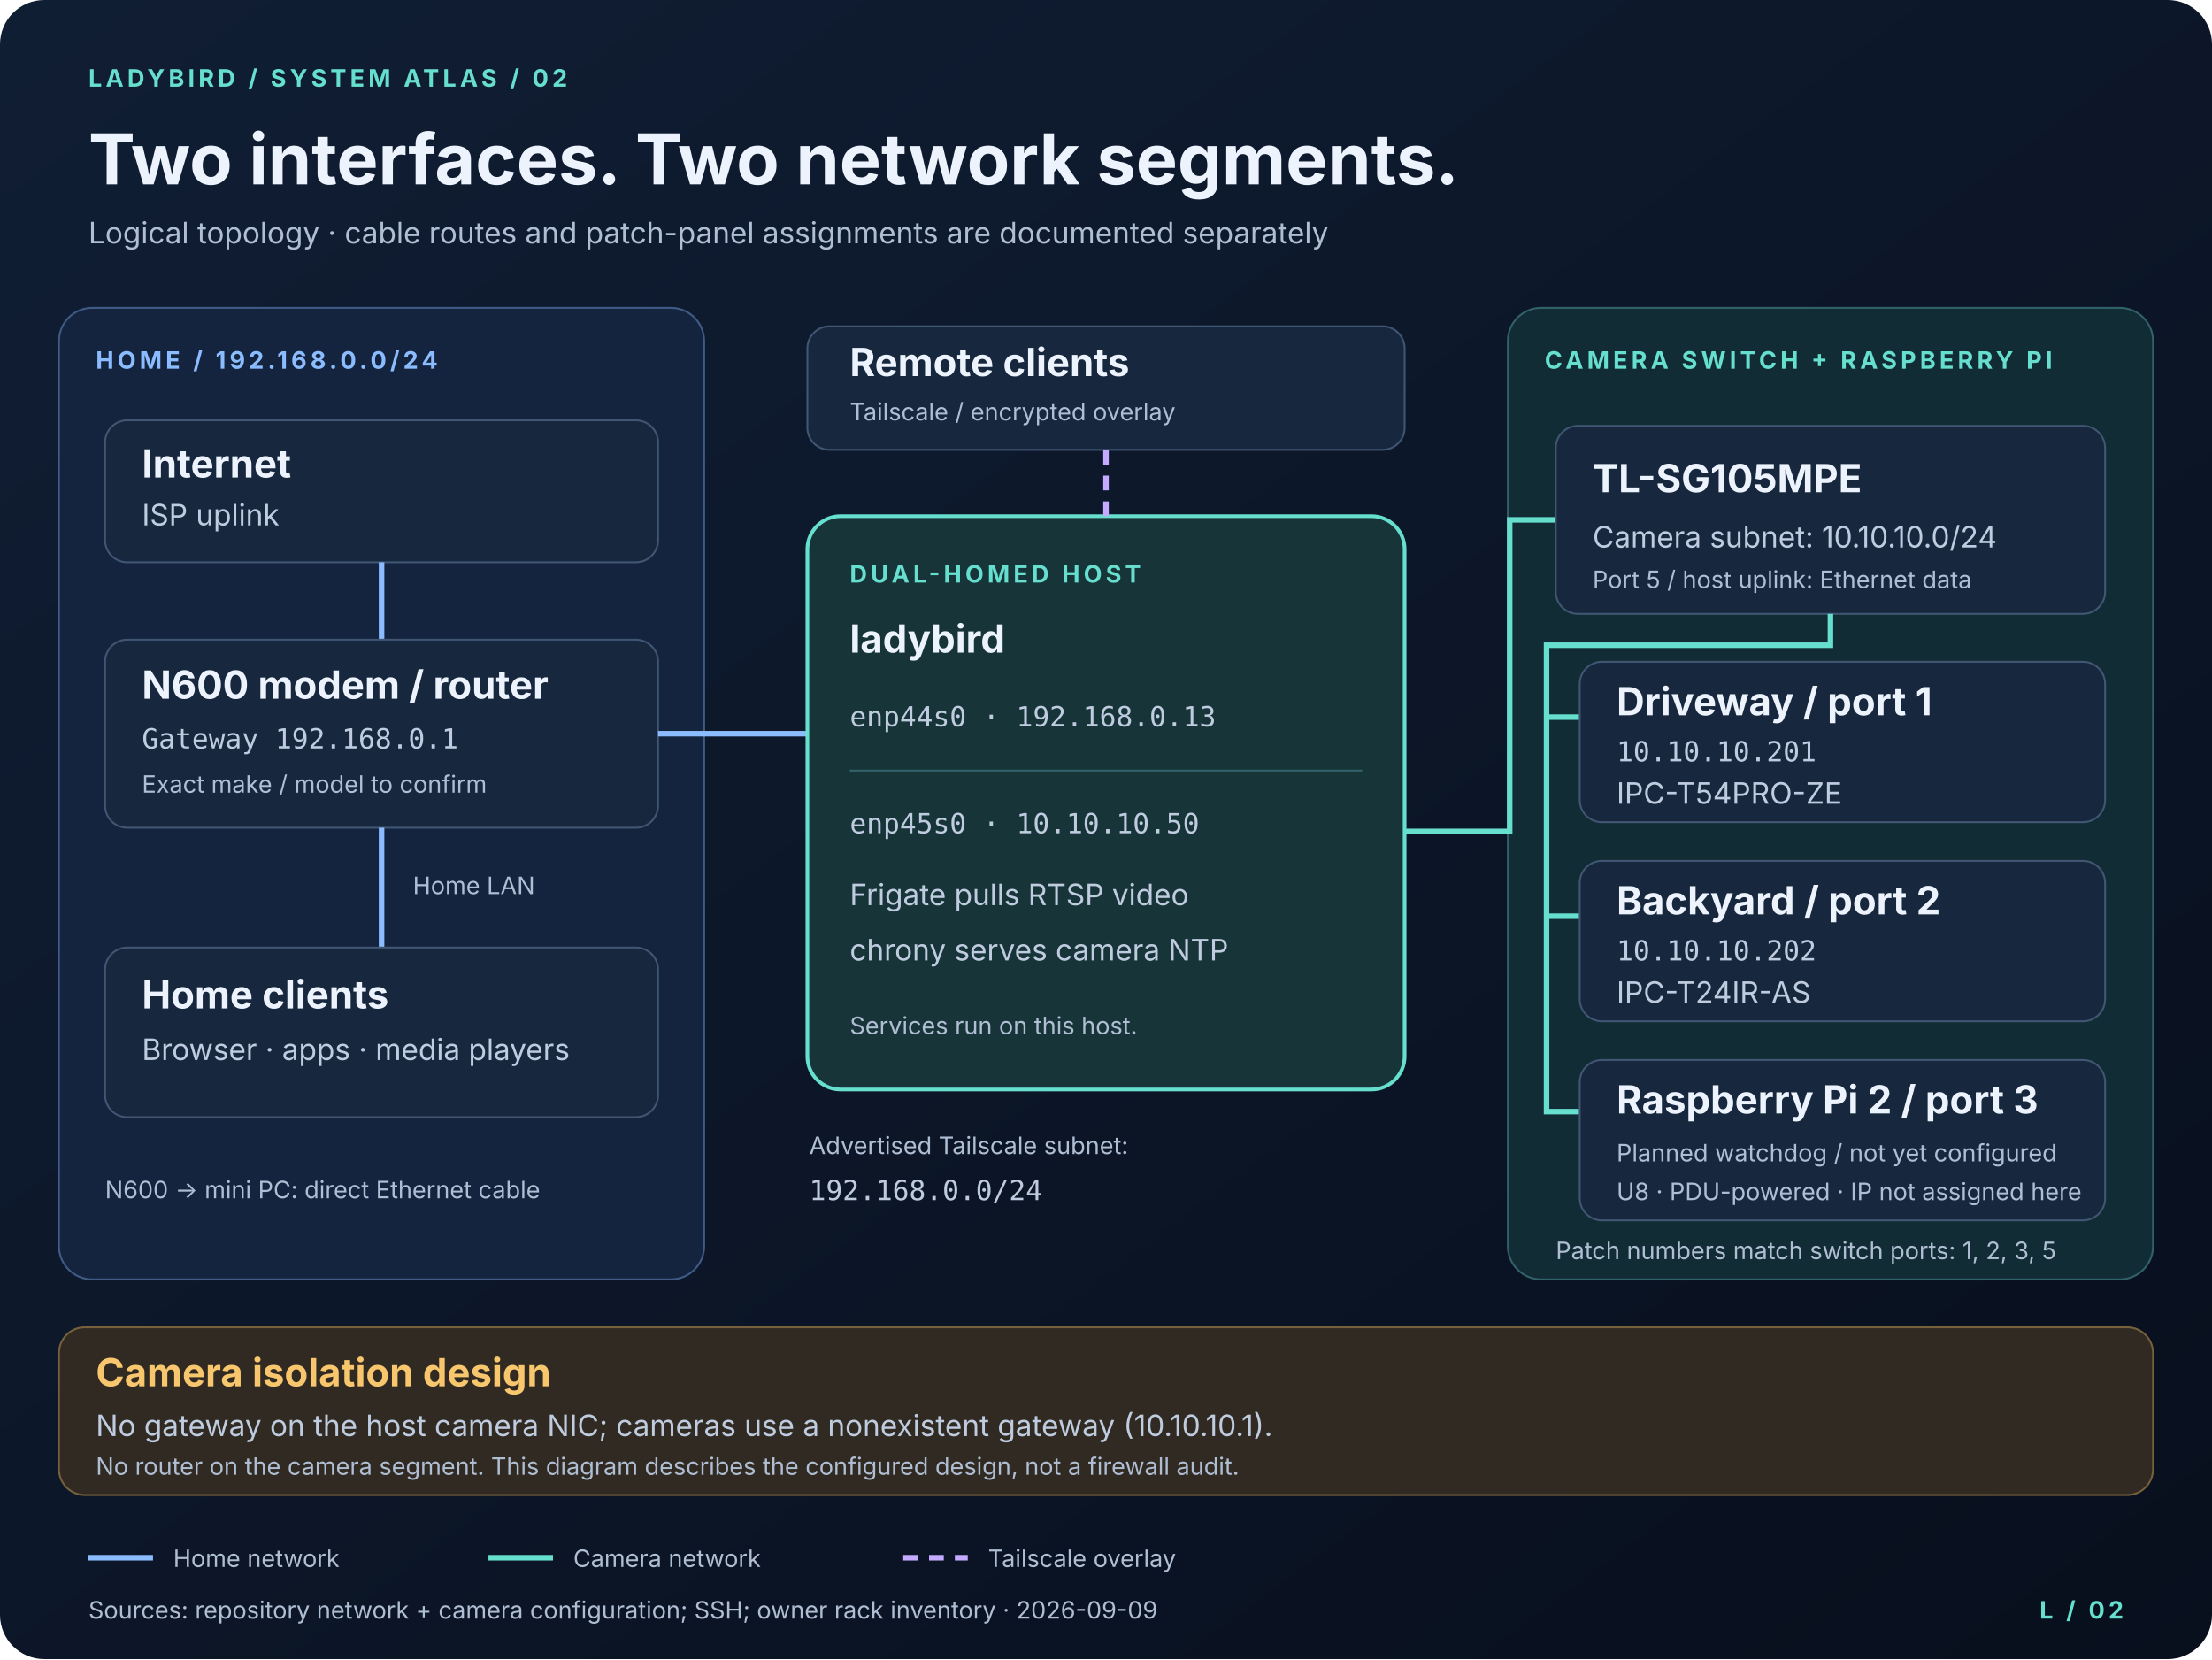
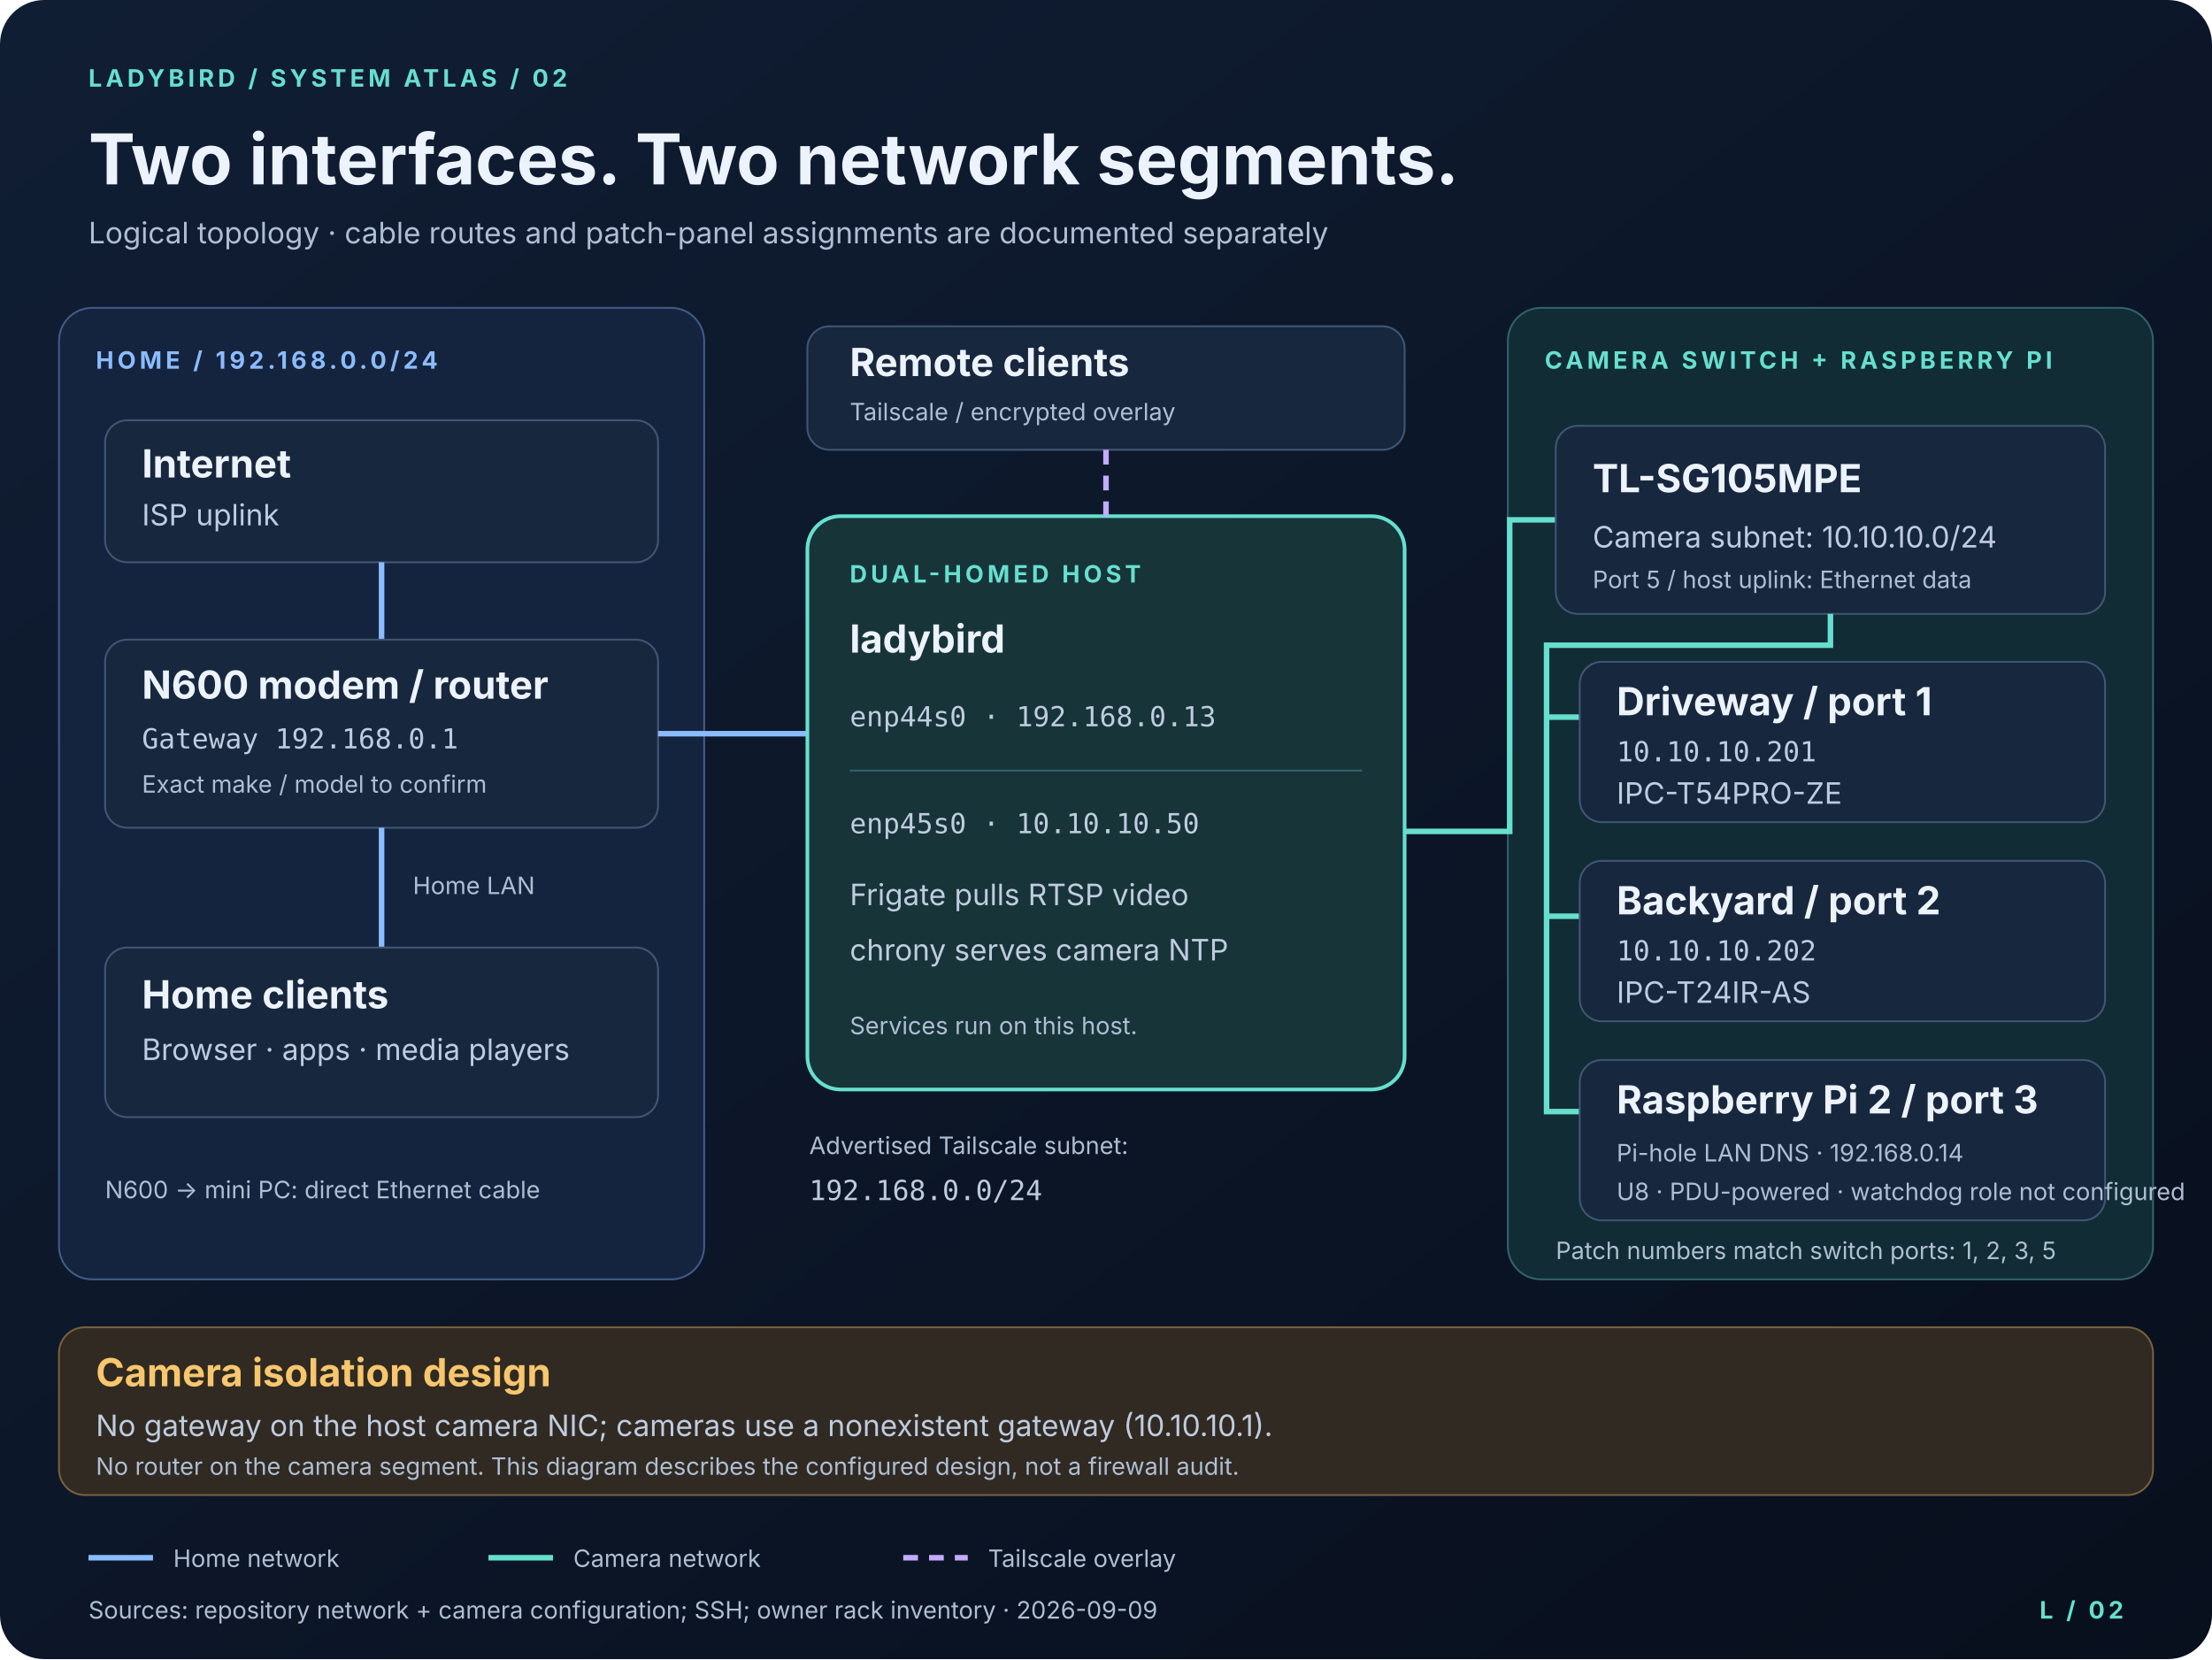
<svg xmlns="http://www.w3.org/2000/svg" width="1200" height="900" viewBox="0 0 1200 900" role="img" aria-labelledby="title desc">
  <defs>
    <linearGradient id="bg" x2="1" y2="1">
      <stop stop-color="#101e34" />
      <stop offset="1" stop-color="#080f1d" />
    </linearGradient>
    <style>text{font-family:Inter,"Segoe UI",Arial,sans-serif;fill:#edf3fc}.eyebrow{font-size:13px;font-weight:700;letter-spacing:2px;fill:#66dfcf}.title{font-size:38px;font-weight:700}.sub{font-size:16px;fill:#afbed3}.label{font-size:21px;font-weight:650}.body{font-size:16px;fill:#bfccdf}.mono{font:15px Consolas,monospace;fill:#bfccdf}.small{font-size:13px;fill:#afbed3}.card{fill:#17273e;stroke:#405673}.lan{fill:none;stroke:#8bbcff;stroke-width:3}.poe{fill:none;stroke:#66dfcf;stroke-width:3}.overlay{fill:none;stroke:#c4abff;stroke-width:3;stroke-dasharray:8 6}</style>
  </defs>
  <rect width="1200" height="900" rx="24" fill="url(#bg)" />
  <text x="48" y="47" class="eyebrow">LADYBIRD / SYSTEM ATLAS / 02</text>
  <text x="48" y="100" class="title">Two interfaces. Two network segments.</text>
  <text x="48" y="132" class="sub">Logical topology · cable routes and patch-panel assignments are documented separately</text>
  <rect x="32" y="167" width="350" height="527" rx="18" fill="#15243e" stroke="#405b86" />
  <text x="52" y="200" class="eyebrow" style="fill:#8bbcff">HOME / 192.168.0.0/24</text>
  <rect x="57" y="228" width="300" height="77" rx="12" class="card" />
  <text x="77" y="259" class="label">Internet</text>
  <text x="77" y="285" class="body">ISP uplink</text>
  <path d="M207 305v42" class="lan" />
  <rect x="57" y="347" width="300" height="102" rx="12" class="card" />
  <text x="77" y="379" class="label">N600 modem / router</text>
  <text x="77" y="406" class="mono">Gateway 192.168.0.1</text>
  <text x="77" y="430" class="small">Exact make / model to confirm</text>
  <path d="M207 449v65" class="lan" />
  <text x="224" y="485" class="small">Home LAN</text>
  <rect x="57" y="514" width="300" height="92" rx="12" class="card" />
  <text x="77" y="547" class="label">Home clients</text>
  <text x="77" y="575" class="body">Browser · apps · media players</text>
  <text x="57" y="650" class="small">N600 → mini PC: direct Ethernet cable</text>
  <path d="M357 398h81" class="lan" />
  <rect x="438" y="280" width="324" height="311" rx="18" fill="#173439" stroke="#66dfcf" stroke-width="2" />
  <text x="461" y="316" class="eyebrow">DUAL-HOMED HOST</text>
  <text x="461" y="354" class="label">ladybird</text>
  <text x="461" y="394" class="mono">enp44s0 · 192.168.0.13</text>
  <path d="M461 418h278" stroke="#326269" />
  <text x="461" y="452" class="mono">enp45s0 · 10.10.10.50</text>
  <text x="461" y="491" class="body">Frigate pulls RTSP video</text>
  <text x="461" y="521" class="body">chrony serves camera NTP</text>
  <text x="461" y="561" class="small">Services run on this host.</text>
  <rect x="818" y="167" width="350" height="527" rx="18" fill="#112c34" stroke="#326269" />
  <text x="838" y="200" class="eyebrow">CAMERA SWITCH + RASPBERRY PI</text>
  <path d="M762 451h57v-169h25" class="poe" />
  <rect x="844" y="231" width="298" height="102" rx="12" class="card" />
  <text x="864" y="267" class="label">TL-SG105MPE</text>
  <text x="864" y="297" class="body">Camera subnet: 10.10.10.0/24</text>
  <text x="864" y="319" class="small">Port 5 / host uplink: Ethernet data</text>
  <path d="M993 333v17h-154v253h18M839 389h18M839 497h18" class="poe" />
  <rect x="857" y="359" width="285" height="87" rx="12" class="card" />
  <text x="877" y="388" class="label">Driveway / port 1</text>
  <text x="877" y="413" class="mono">10.10.10.201</text>
  <text x="877" y="436" class="body">IPC-T54PRO-ZE</text>
  <rect x="857" y="467" width="285" height="87" rx="12" class="card" />
  <text x="877" y="496" class="label">Backyard / port 2</text>
  <text x="877" y="521" class="mono">10.10.10.202</text>
  <text x="877" y="544" class="body">IPC-T24IR-AS</text>
  <rect x="857" y="575" width="285" height="87" rx="12" class="card" />
  <text x="877" y="604" class="label">Raspberry Pi 2 / port 3</text>
-   <text x="877" y="630" class="small">Planned watchdog / not yet configured</text>
-   <text x="877" y="651" class="small">U8 · PDU-powered · IP not assigned here</text>
+   <text x="877" y="630" class="small">Pi-hole LAN DNS · 192.168.0.14</text>
+   <text x="877" y="651" class="small">U8 · PDU-powered · watchdog role not configured</text>
  <text x="844" y="683" class="small">Patch numbers match switch ports: 1, 2, 3, 5</text>
  <rect x="438" y="177" width="324" height="67" rx="12" class="card" />
  <text x="461" y="204" class="label">Remote clients</text>
  <text x="461" y="228" class="small">Tailscale / encrypted overlay</text>
  <path d="M600 244v36" class="overlay" />
  <text x="439" y="626" class="small">Advertised Tailscale subnet:</text>
  <text x="439" y="651" class="mono">192.168.0.0/24</text>
  <rect x="32" y="720" width="1136" height="91" rx="14" fill="#302a22" stroke="#77603c" />
  <text x="52" y="752" class="label" style="fill:#f7c66d">Camera isolation design</text>
  <text x="52" y="779" class="body">No gateway on the host camera NIC; cameras use a nonexistent gateway (10.10.10.1).</text>
  <text x="52" y="800" class="small">No router on the camera segment. This diagram describes the configured design, not a firewall audit.</text>
  <path d="M48 845h35" class="lan" />
  <text x="94" y="850" class="small">Home network</text>
  <path d="M265 845h35" class="poe" />
  <text x="311" y="850" class="small">Camera network</text>
  <path d="M490 845h35" class="overlay" />
  <text x="536" y="850" class="small">Tailscale overlay</text>
  <text x="48" y="878" class="small">Sources: repository network + camera configuration; SSH; owner rack inventory · 2026-09-09</text>
  <text x="1152" y="878" text-anchor="end" class="eyebrow">L / 02</text>
</svg>
